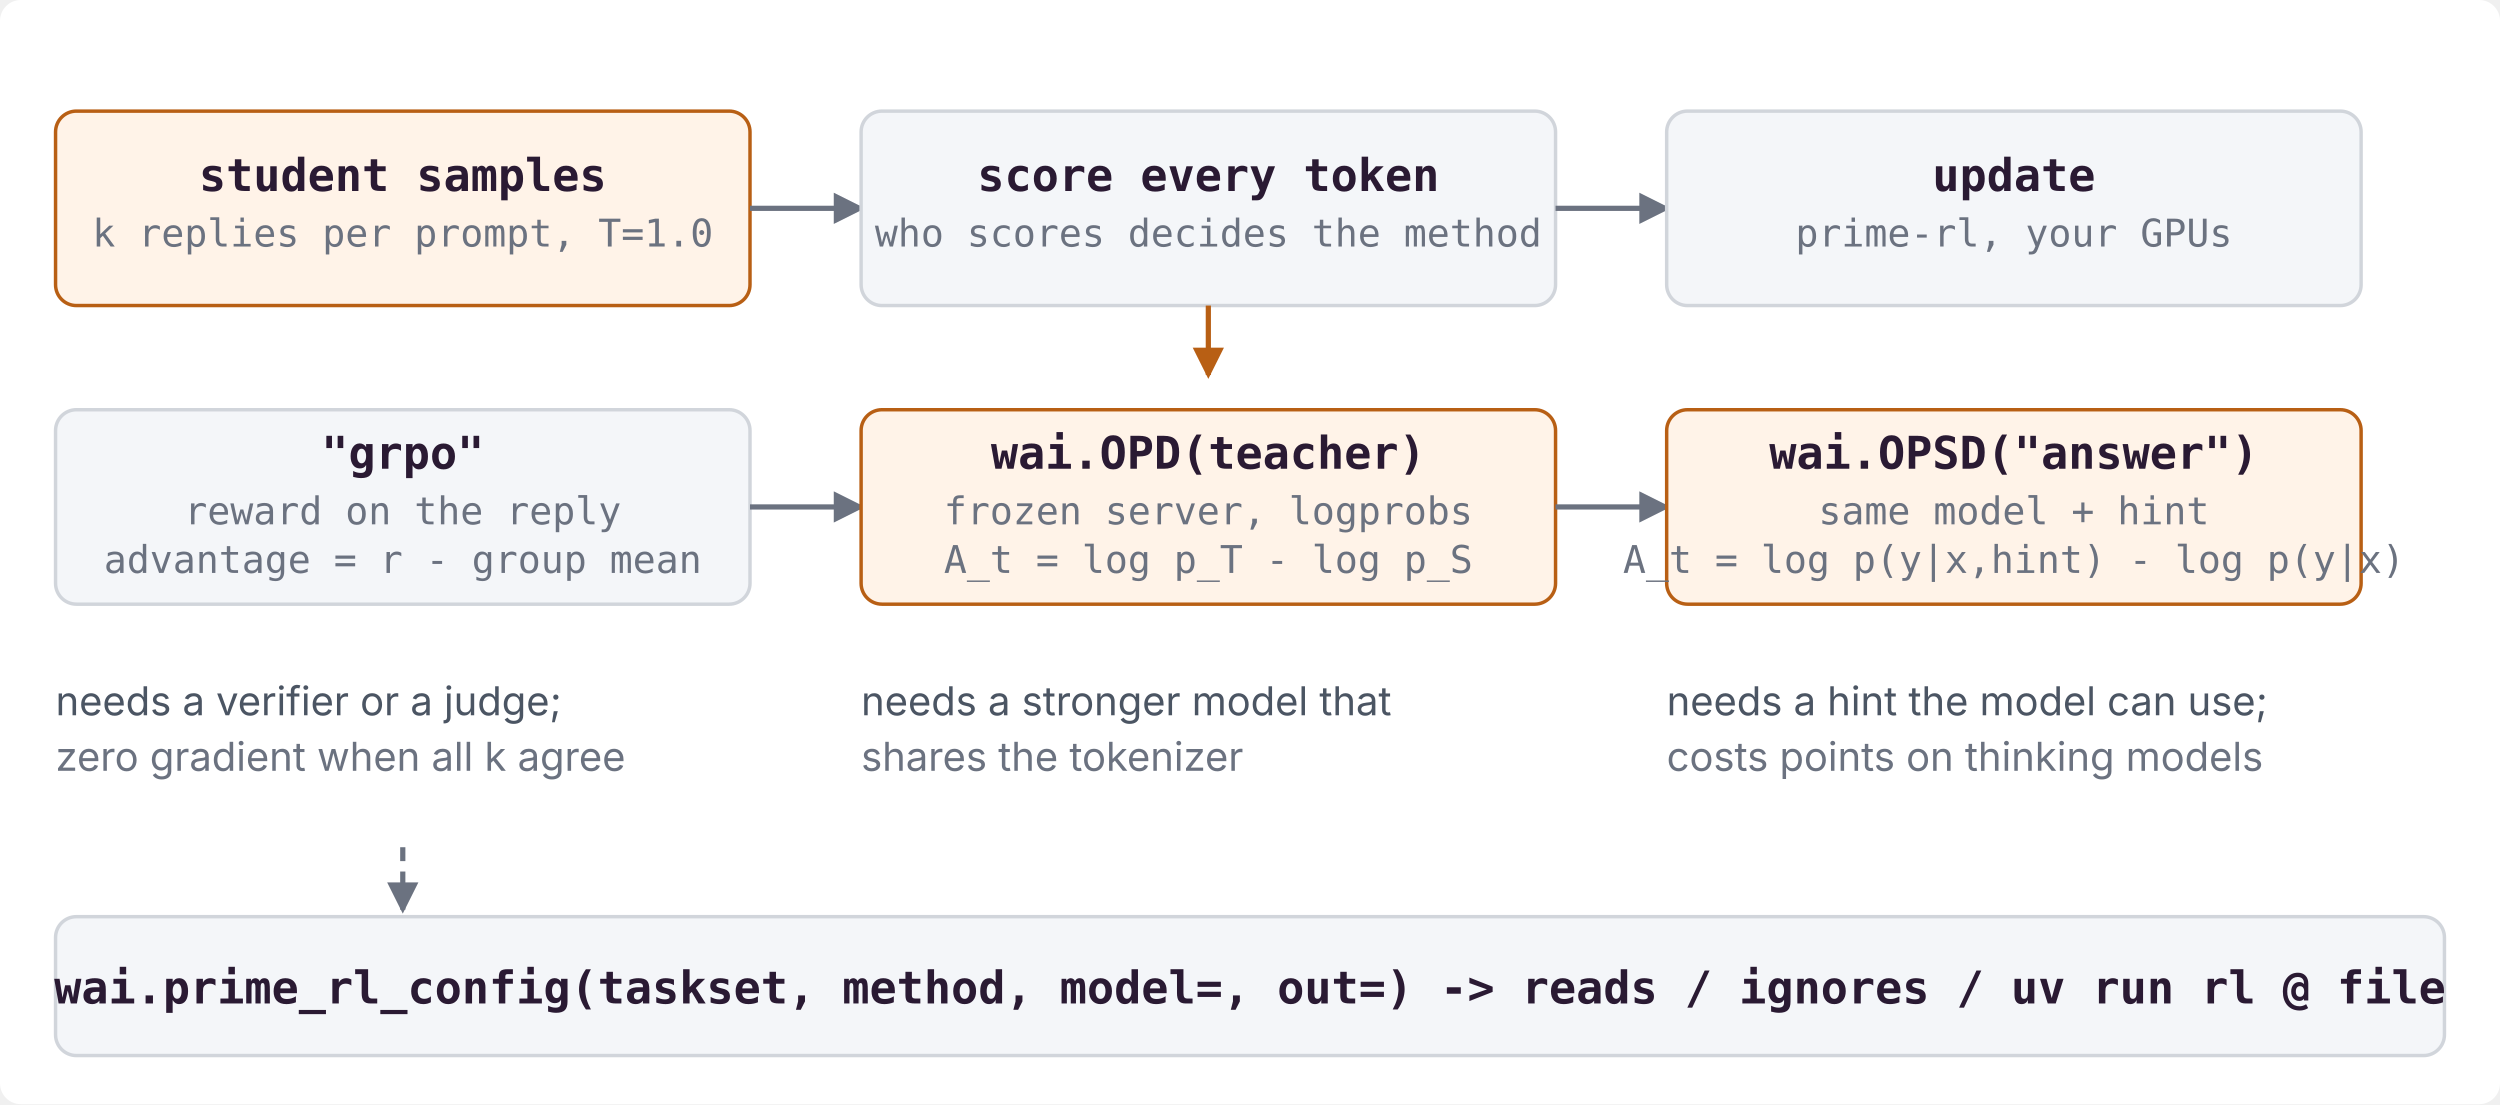
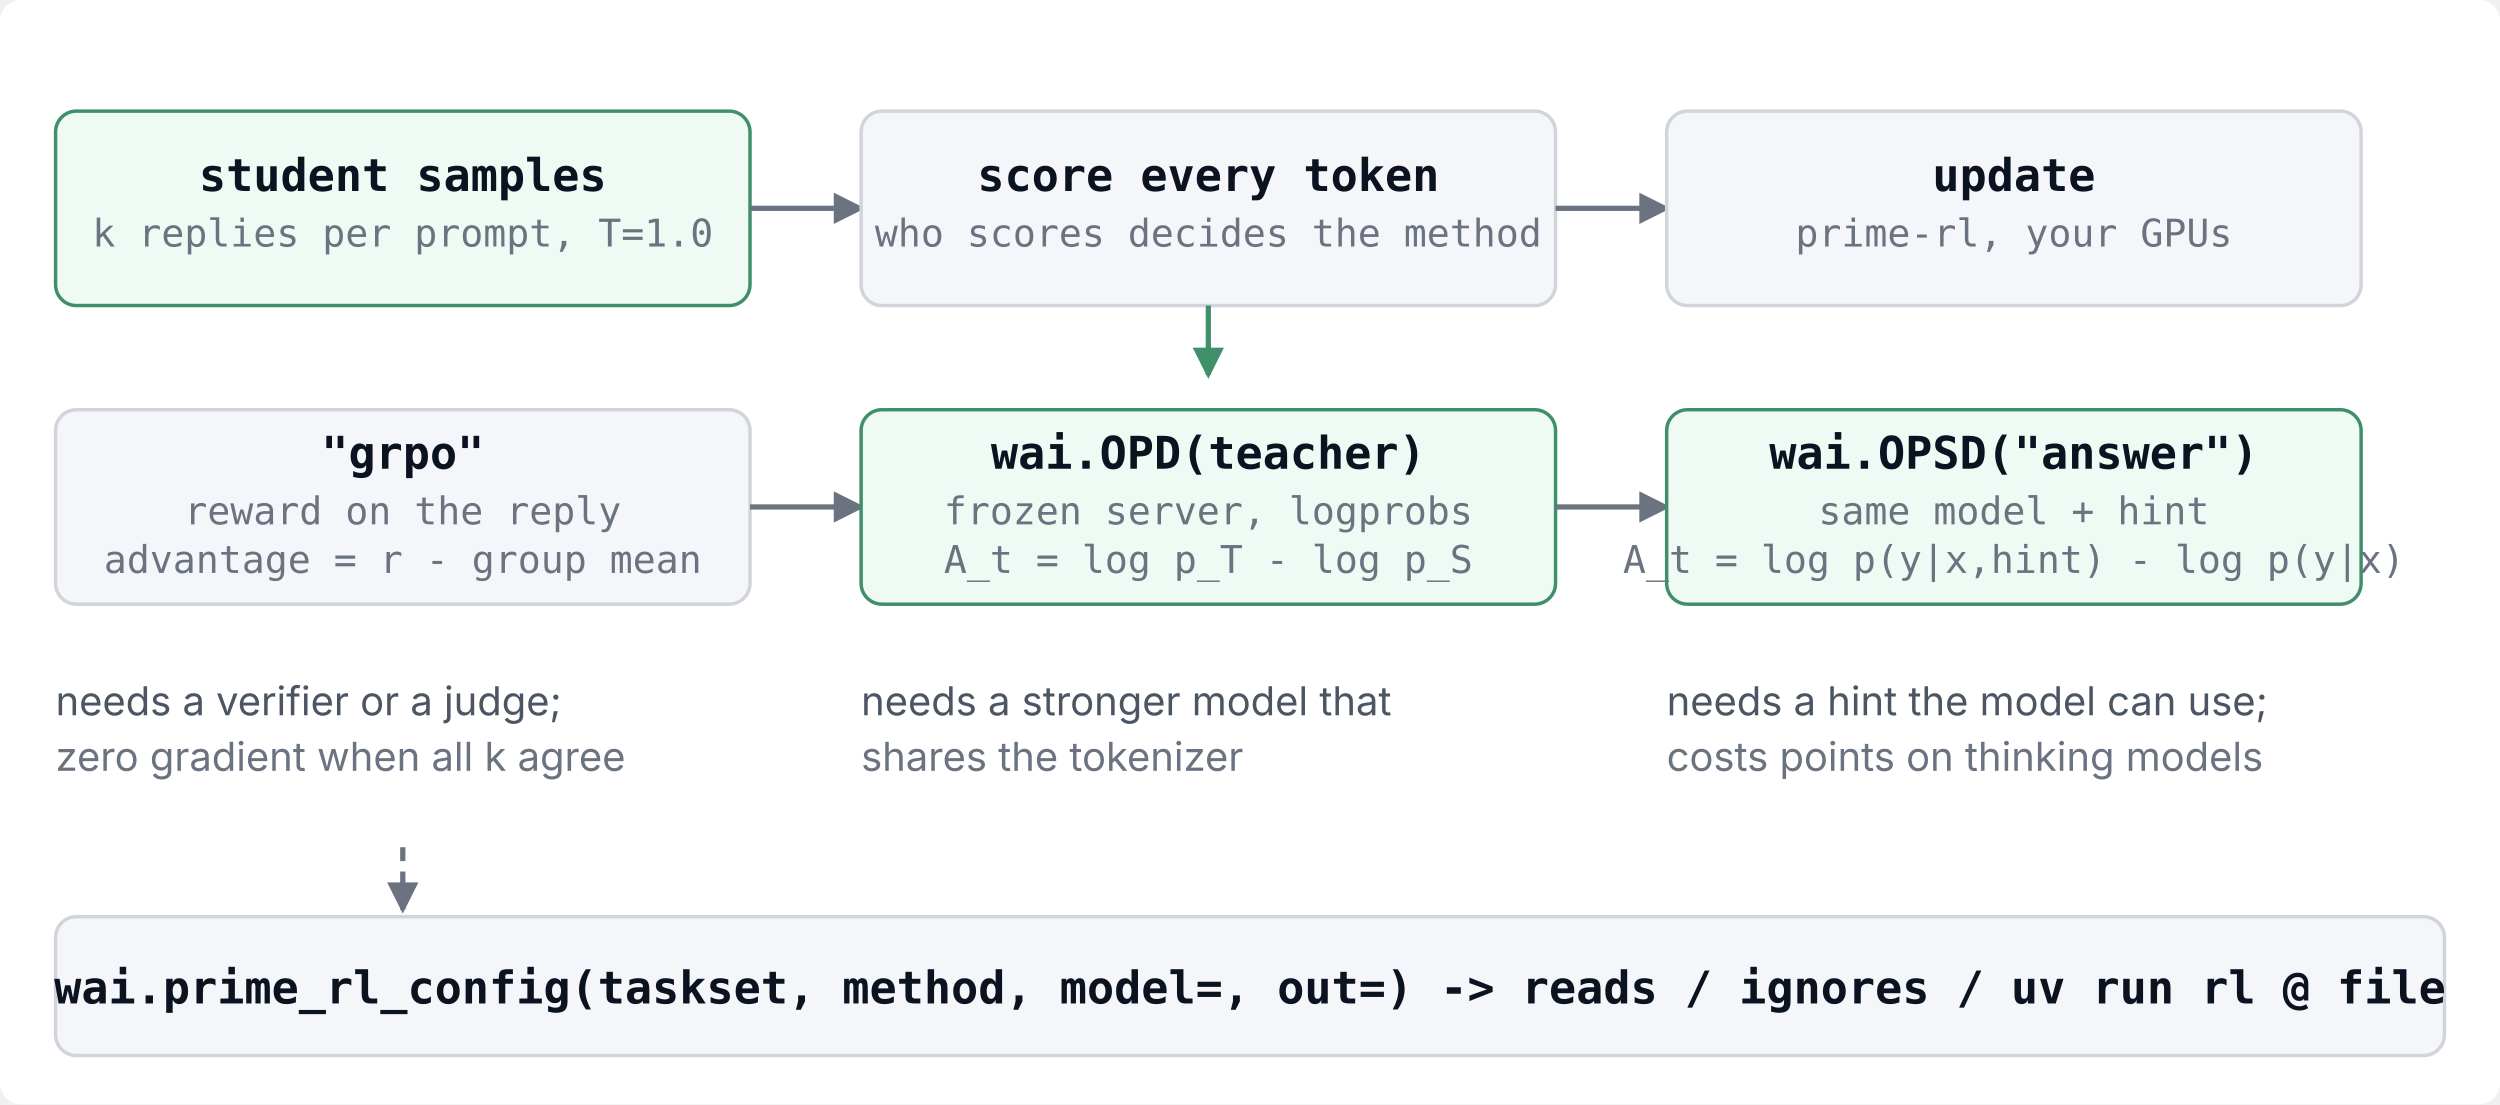
<svg xmlns="http://www.w3.org/2000/svg" viewBox="0 0 720 318" width="720" height="318" role="img" aria-label="Three ways to a per-token signal: a reward (GRPO), a frozen teacher (OPD), the same model with a hint (OPSD)">
  <defs>
    <marker id="arrow" viewBox="0 0 8 8" refX="7" refY="4" markerWidth="6" markerHeight="6" orient="auto">
      <path d="M0,0 L8,4 L0,8 z" fill="#6B7280" />
    </marker>
    <marker id="arrow-green" viewBox="0 0 8 8" refX="7" refY="4" markerWidth="6" markerHeight="6" orient="auto">
-       <path d="M0,0 L8,4 L0,8 z" fill="#B85F14" />
+       <path d="M0,0 L8,4 L0,8 z" fill="#3F8F6B" />
    </marker>
  </defs>
  <rect width="720" height="318" rx="6" fill="#FFFFFF" />
-   <rect x="16" y="32" width="200" height="56" rx="6" fill="#FFF3E8" stroke="#B85F14" />
-   <text x="116.0" y="55.0" font-family="ui-monospace, SFMono-Regular, Menlo, Consolas, monospace" font-size="13" font-weight="600" fill="#2A1A33" text-anchor="middle">student samples</text>
+   <rect x="16" y="32" width="200" height="56" rx="6" fill="#F0FAF5" stroke="#3F8F6B" />
+   <text x="116.0" y="55.0" font-family="ui-monospace, SFMono-Regular, Menlo, Consolas, monospace" font-size="13" font-weight="600" fill="#0B1220" text-anchor="middle">student samples</text>
  <text x="116.0" y="71.0" font-family="ui-monospace, SFMono-Regular, Menlo, Consolas, monospace" font-size="11" font-weight="400" fill="#6B7280" text-anchor="middle">k replies per prompt, T=1.0</text>
  <path d="M 216 60.0 L 248 60.0" fill="none" stroke="#6B7280" stroke-width="1.5" marker-end="url(#arrow)" />
  <rect x="248" y="32" width="200" height="56" rx="6" fill="#F4F6F9" stroke="#D1D5DB" />
-   <text x="348.0" y="55.0" font-family="ui-monospace, SFMono-Regular, Menlo, Consolas, monospace" font-size="13" font-weight="600" fill="#2A1A33" text-anchor="middle">score every token</text>
+   <text x="348.0" y="55.0" font-family="ui-monospace, SFMono-Regular, Menlo, Consolas, monospace" font-size="13" font-weight="600" fill="#0B1220" text-anchor="middle">score every token</text>
  <text x="348.0" y="71.0" font-family="ui-monospace, SFMono-Regular, Menlo, Consolas, monospace" font-size="11" font-weight="400" fill="#6B7280" text-anchor="middle">who scores decides the method</text>
  <path d="M 448 60.0 L 480 60.0" fill="none" stroke="#6B7280" stroke-width="1.5" marker-end="url(#arrow)" />
  <rect x="480" y="32" width="200" height="56" rx="6" fill="#F4F6F9" stroke="#D1D5DB" />
-   <text x="580.0" y="55.0" font-family="ui-monospace, SFMono-Regular, Menlo, Consolas, monospace" font-size="13" font-weight="600" fill="#2A1A33" text-anchor="middle">update</text>
+   <text x="580.0" y="55.0" font-family="ui-monospace, SFMono-Regular, Menlo, Consolas, monospace" font-size="13" font-weight="600" fill="#0B1220" text-anchor="middle">update</text>
  <text x="580.0" y="71.0" font-family="ui-monospace, SFMono-Regular, Menlo, Consolas, monospace" font-size="11" font-weight="400" fill="#6B7280" text-anchor="middle">prime-rl, your GPUs</text>
-   <path d="M 348 88 L 348 108" fill="none" stroke="#B85F14" stroke-width="1.5" marker-end="url(#arrow-green)" />
+   <path d="M 348 88 L 348 108" fill="none" stroke="#3F8F6B" stroke-width="1.5" marker-end="url(#arrow-green)" />
  <rect x="16" y="118" width="200" height="56" rx="6" fill="#F4F6F9" stroke="#D1D5DB" />
-   <text x="116.0" y="135.0" font-family="ui-monospace, SFMono-Regular, Menlo, Consolas, monospace" font-size="13" font-weight="600" fill="#2A1A33" text-anchor="middle">"grpo"</text>
+   <text x="116.0" y="135.0" font-family="ui-monospace, SFMono-Regular, Menlo, Consolas, monospace" font-size="13" font-weight="600" fill="#0B1220" text-anchor="middle">"grpo"</text>
  <text x="116.0" y="151.0" font-family="ui-monospace, SFMono-Regular, Menlo, Consolas, monospace" font-size="11" font-weight="400" fill="#6B7280" text-anchor="middle">reward on the reply</text>
  <text x="116.0" y="165.0" font-family="ui-monospace, SFMono-Regular, Menlo, Consolas, monospace" font-size="11" font-weight="400" fill="#6B7280" text-anchor="middle">advantage = r - group mean</text>
  <path d="M 216 146.0 L 248 146.0" fill="none" stroke="#6B7280" stroke-width="1.5" marker-end="url(#arrow)" />
-   <rect x="248" y="118" width="200" height="56" rx="6" fill="#FFF3E8" stroke="#B85F14" />
-   <text x="348.0" y="135.0" font-family="ui-monospace, SFMono-Regular, Menlo, Consolas, monospace" font-size="13" font-weight="600" fill="#2A1A33" text-anchor="middle">wai.OPD(teacher)</text>
+   <rect x="248" y="118" width="200" height="56" rx="6" fill="#F0FAF5" stroke="#3F8F6B" />
+   <text x="348.0" y="135.0" font-family="ui-monospace, SFMono-Regular, Menlo, Consolas, monospace" font-size="13" font-weight="600" fill="#0B1220" text-anchor="middle">wai.OPD(teacher)</text>
  <text x="348.0" y="151.0" font-family="ui-monospace, SFMono-Regular, Menlo, Consolas, monospace" font-size="11" font-weight="400" fill="#6B7280" text-anchor="middle">frozen server, logprobs</text>
  <text x="348.0" y="165.0" font-family="ui-monospace, SFMono-Regular, Menlo, Consolas, monospace" font-size="11" font-weight="400" fill="#6B7280" text-anchor="middle">A_t = log p_T - log p_S</text>
  <path d="M 448 146.0 L 480 146.0" fill="none" stroke="#6B7280" stroke-width="1.5" marker-end="url(#arrow)" />
-   <rect x="480" y="118" width="200" height="56" rx="6" fill="#FFF3E8" stroke="#B85F14" />
-   <text x="580.0" y="135.0" font-family="ui-monospace, SFMono-Regular, Menlo, Consolas, monospace" font-size="13" font-weight="600" fill="#2A1A33" text-anchor="middle">wai.OPSD("answer")</text>
+   <rect x="480" y="118" width="200" height="56" rx="6" fill="#F0FAF5" stroke="#3F8F6B" />
+   <text x="580.0" y="135.0" font-family="ui-monospace, SFMono-Regular, Menlo, Consolas, monospace" font-size="13" font-weight="600" fill="#0B1220" text-anchor="middle">wai.OPSD("answer")</text>
  <text x="580.0" y="151.0" font-family="ui-monospace, SFMono-Regular, Menlo, Consolas, monospace" font-size="11" font-weight="400" fill="#6B7280" text-anchor="middle">same model + hint</text>
  <text x="580.0" y="165.0" font-family="ui-monospace, SFMono-Regular, Menlo, Consolas, monospace" font-size="11" font-weight="400" fill="#6B7280" text-anchor="middle">A_t = log p(y|x,hint) - log p(y|x)</text>
  <text x="16" y="206" font-family="ui-sans-serif, system-ui, -apple-system, 'Segoe UI', Inter, sans-serif" font-size="11.5" font-weight="400" fill="#4B5563" text-anchor="start">needs a verifier or a judge;</text>
  <text x="16" y="222" font-family="ui-sans-serif, system-ui, -apple-system, 'Segoe UI', Inter, sans-serif" font-size="11.5" font-weight="400" fill="#6B7280" text-anchor="start">zero gradient when all k agree</text>
  <text x="248" y="206" font-family="ui-sans-serif, system-ui, -apple-system, 'Segoe UI', Inter, sans-serif" font-size="11.5" font-weight="400" fill="#4B5563" text-anchor="start">needs a stronger model that</text>
  <text x="248" y="222" font-family="ui-sans-serif, system-ui, -apple-system, 'Segoe UI', Inter, sans-serif" font-size="11.5" font-weight="400" fill="#6B7280" text-anchor="start">shares the tokenizer</text>
  <text x="480" y="206" font-family="ui-sans-serif, system-ui, -apple-system, 'Segoe UI', Inter, sans-serif" font-size="11.5" font-weight="400" fill="#4B5563" text-anchor="start">needs a hint the model can use;</text>
  <text x="480" y="222" font-family="ui-sans-serif, system-ui, -apple-system, 'Segoe UI', Inter, sans-serif" font-size="11.5" font-weight="400" fill="#6B7280" text-anchor="start">costs points on thinking models</text>
  <path d="M 116 244 L 116 262" fill="none" stroke="#6B7280" stroke-width="1.5" marker-end="url(#arrow)" stroke-dasharray="4 3" />
  <rect x="16" y="264" width="688" height="40" rx="6" fill="#F4F6F9" stroke="#D1D5DB" />
-   <text x="360.0" y="289.0" font-family="ui-monospace, SFMono-Regular, Menlo, Consolas, monospace" font-size="13" font-weight="600" fill="#2A1A33" text-anchor="middle">wai.prime_rl_config(taskset, method, model=, out=)  -&gt;  reads / ignores / uv run rl @ file</text>
+   <text x="360.0" y="289.0" font-family="ui-monospace, SFMono-Regular, Menlo, Consolas, monospace" font-size="13" font-weight="600" fill="#0B1220" text-anchor="middle">wai.prime_rl_config(taskset, method, model=, out=)  -&gt;  reads / ignores / uv run rl @ file</text>
</svg>
